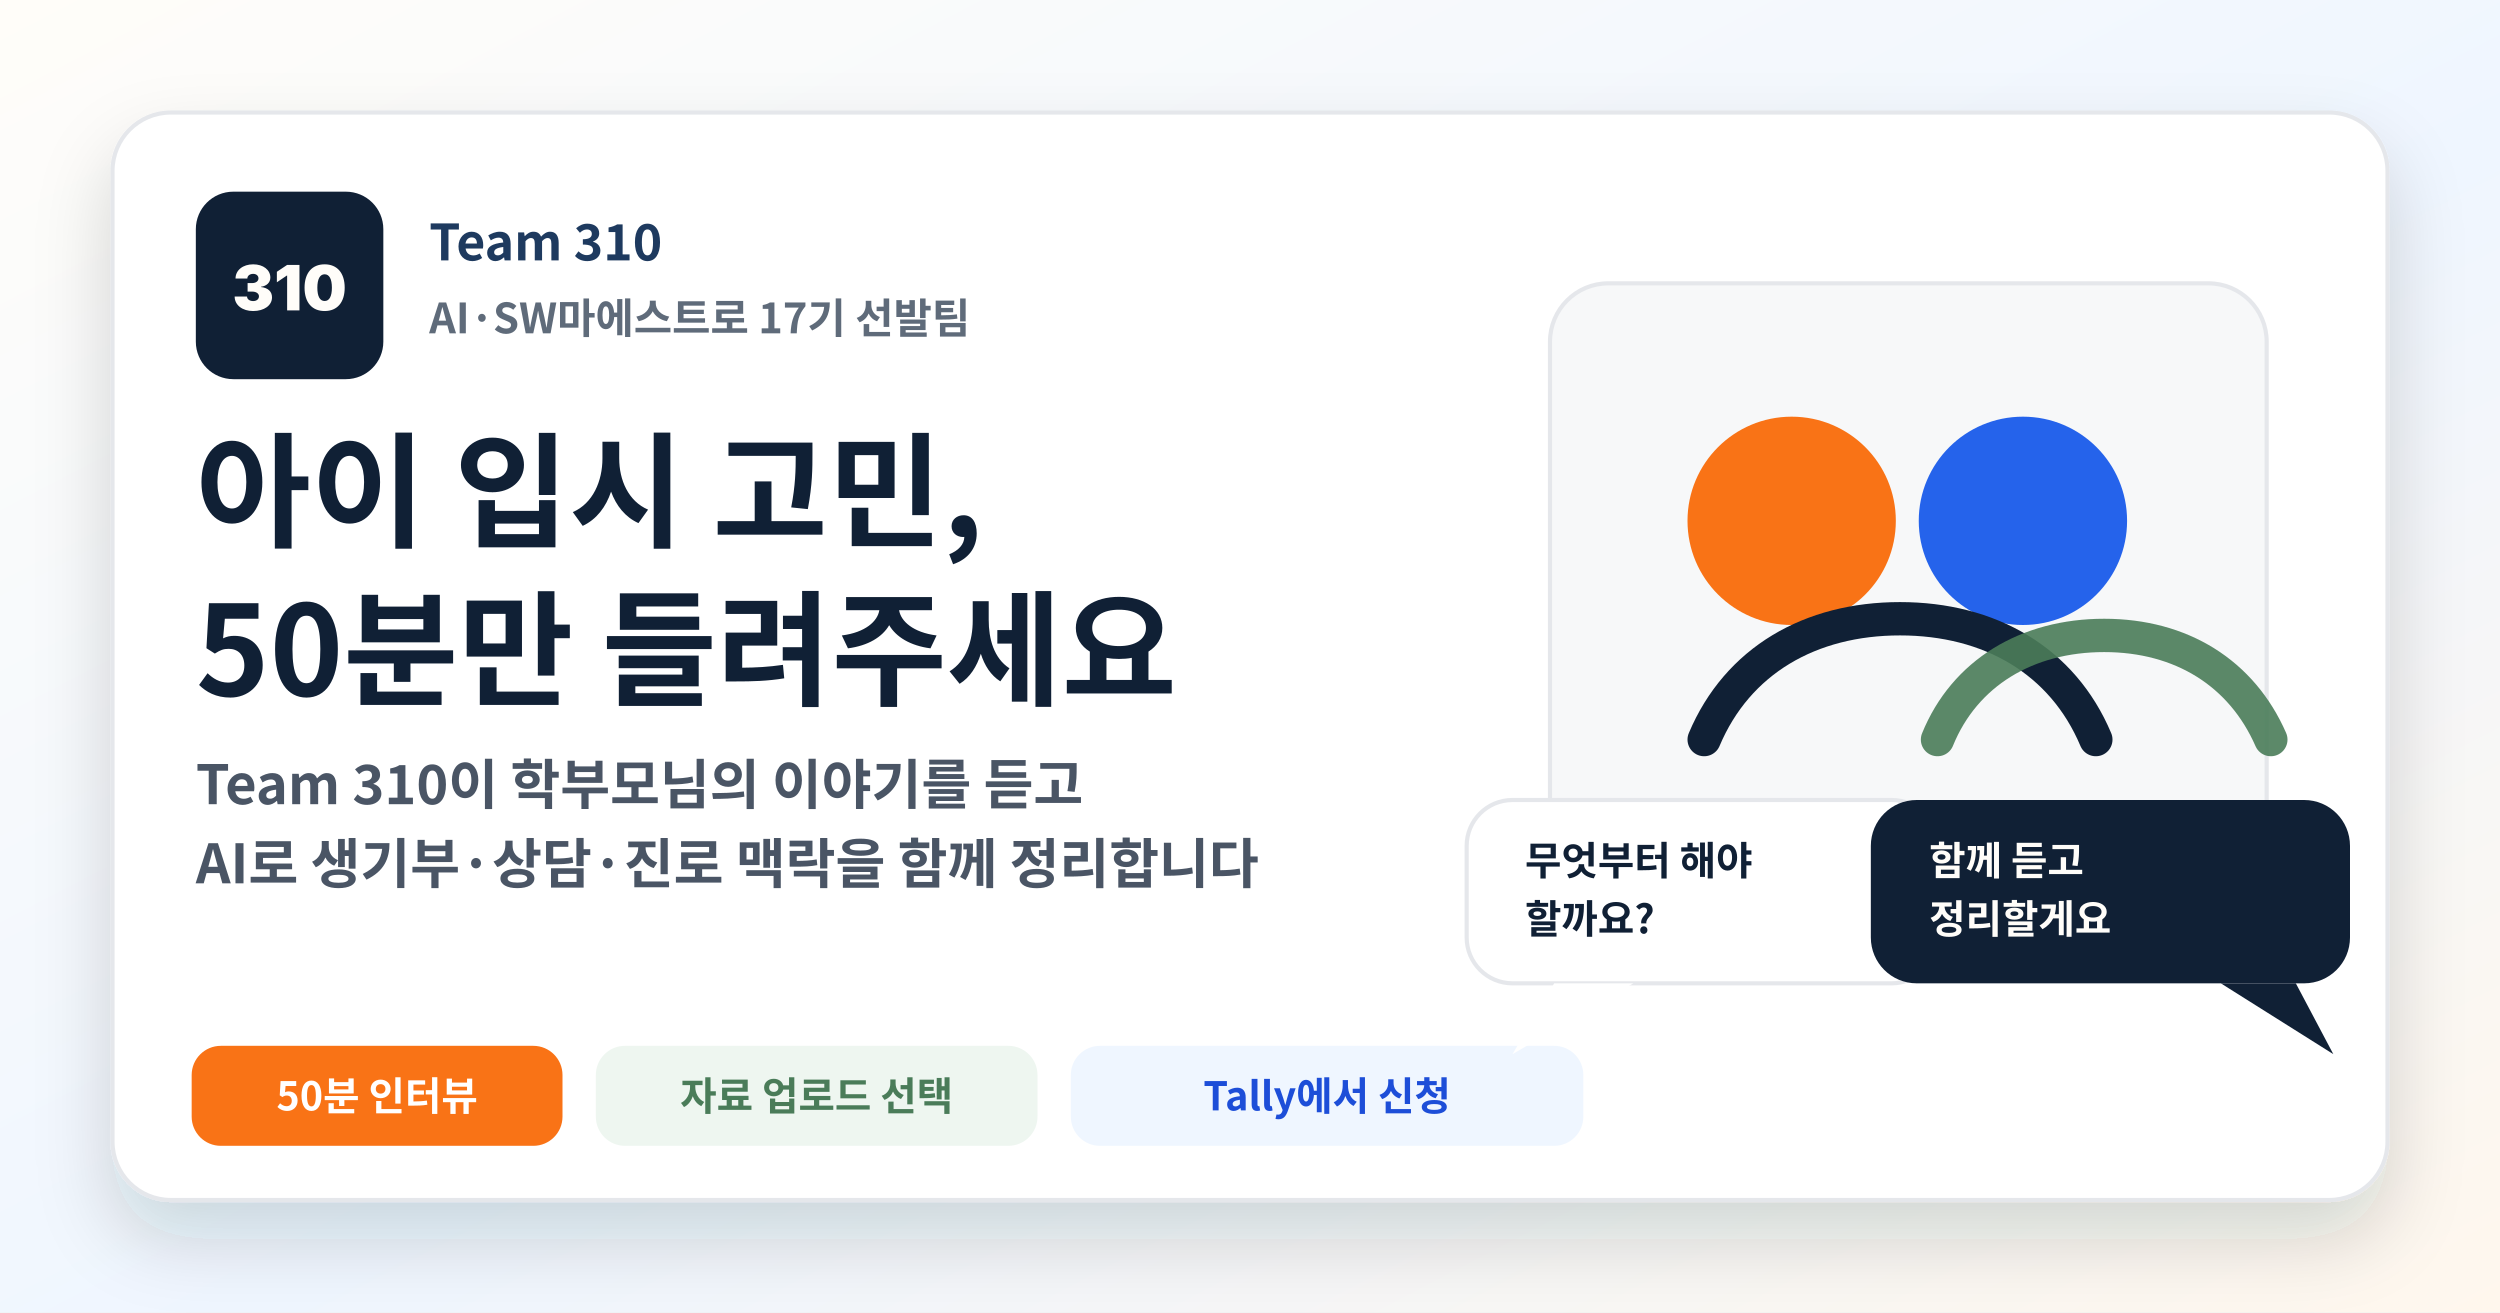
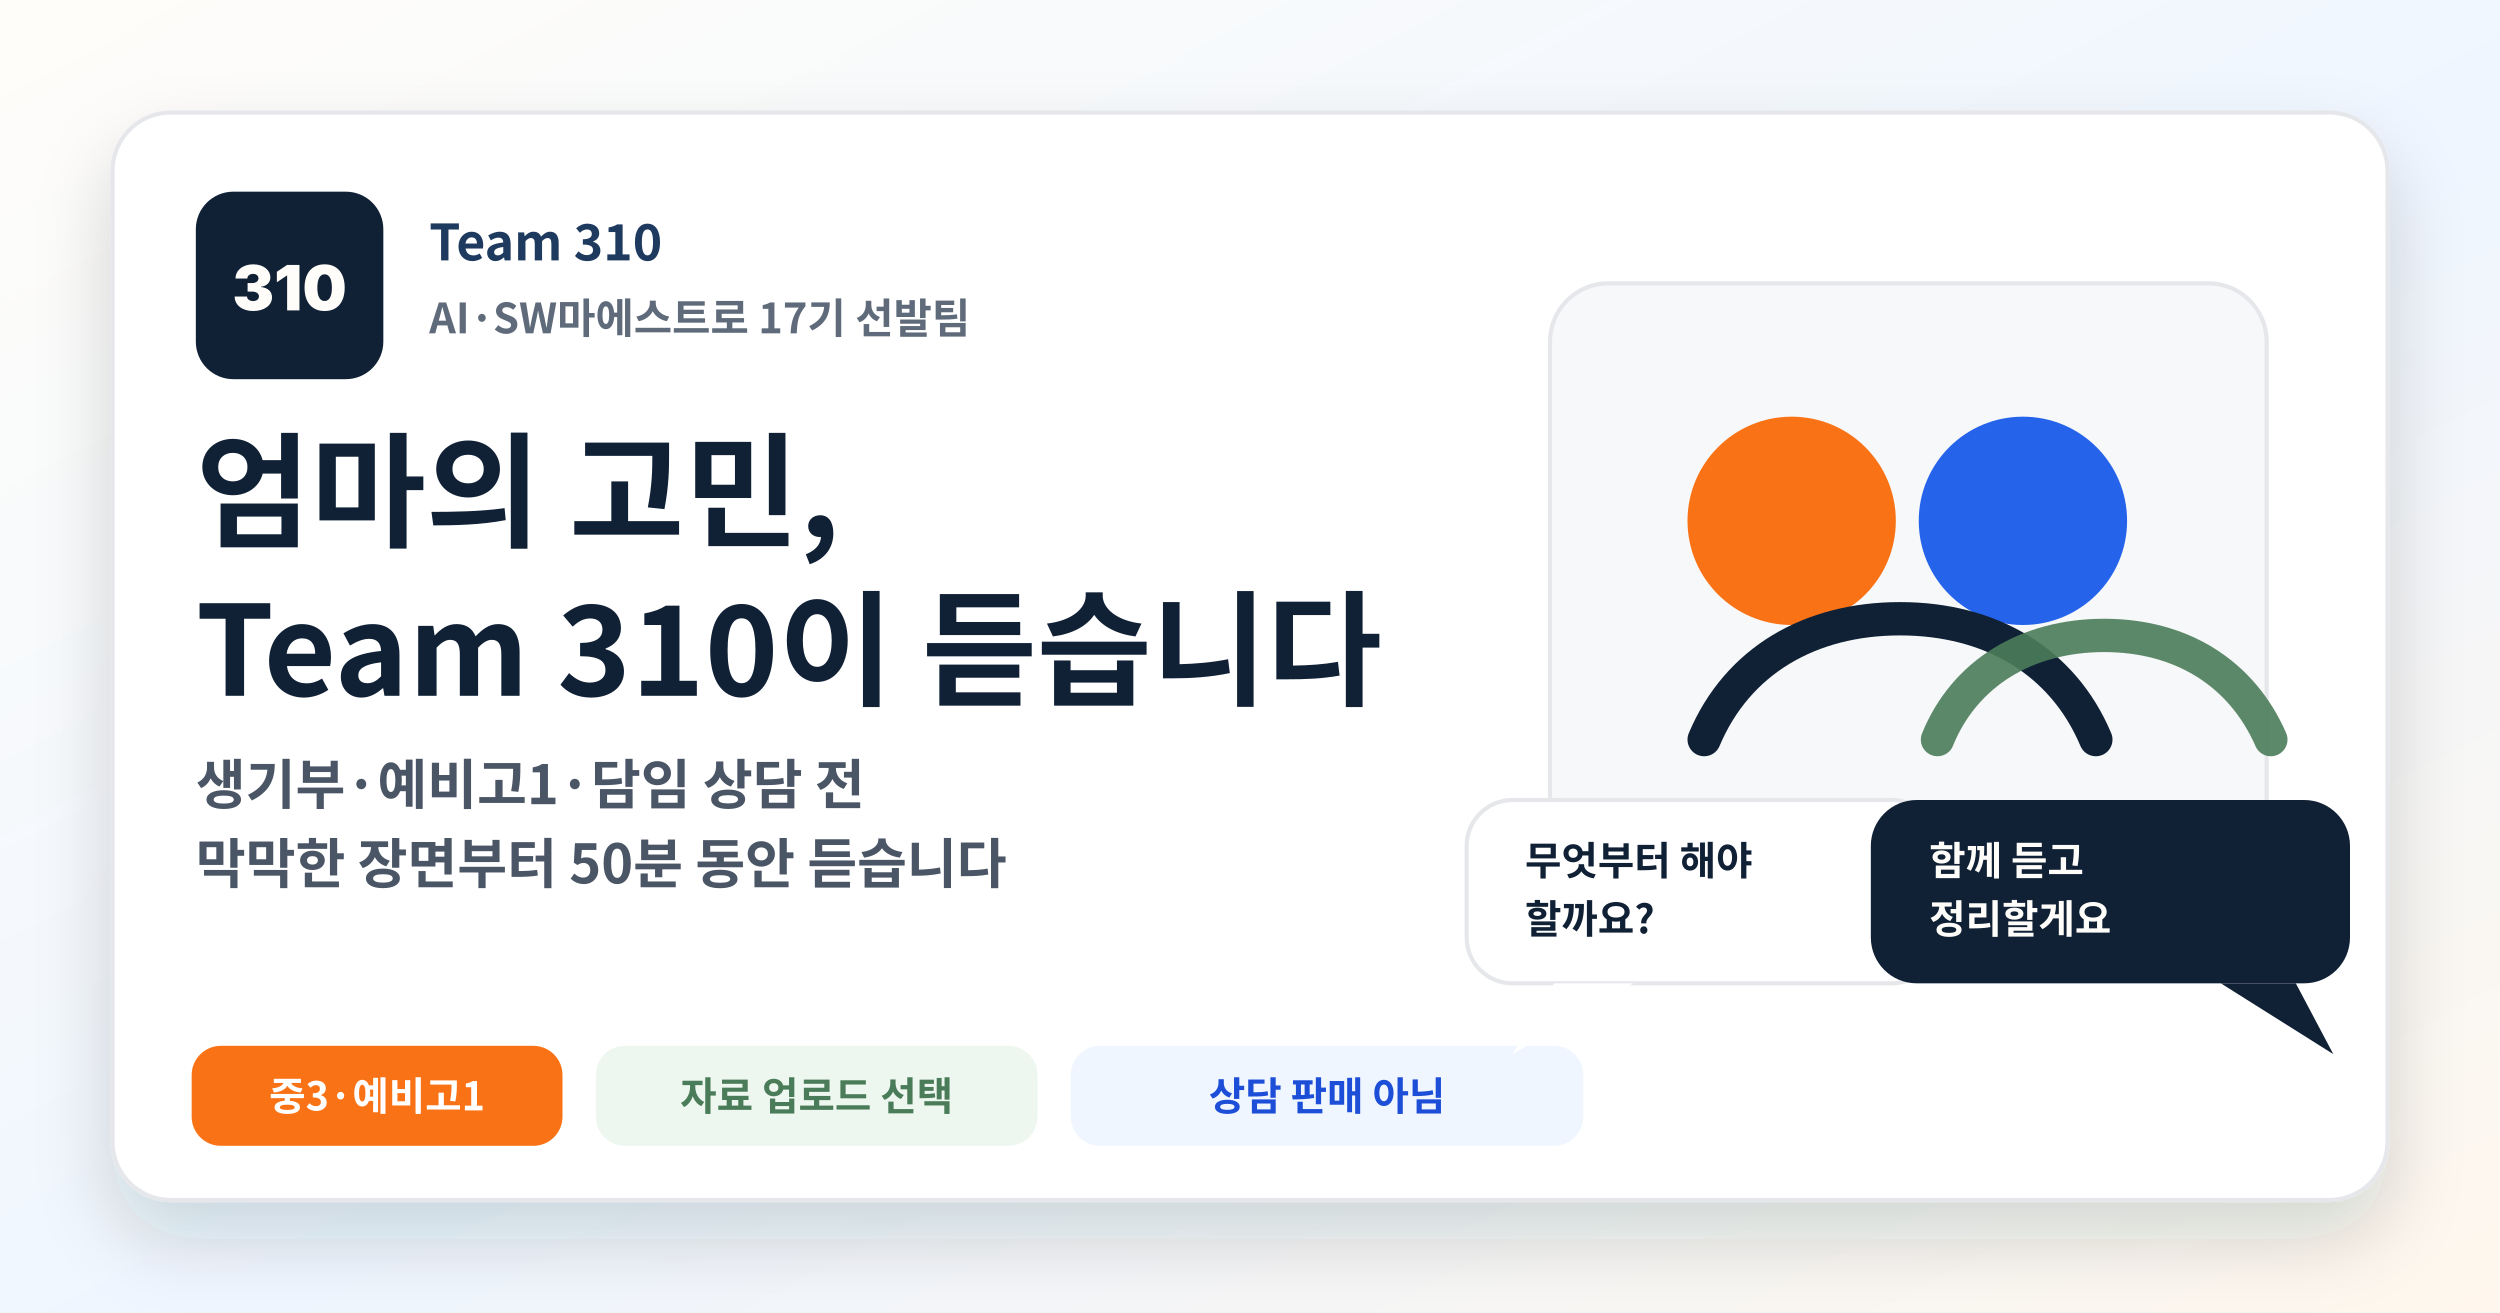
<svg xmlns="http://www.w3.org/2000/svg" width="1200" height="630" viewBox="0 0 1200 630" role="img" aria-labelledby="title desc">
  <defs>
    <linearGradient id="bg" x1="0" y1="0" x2="1" y2="1">
      <stop offset="0" stop-color="#FFFDF9" />
      <stop offset="0.55" stop-color="#EFF6FF" />
      <stop offset="1" stop-color="#FFF7ED" />
    </linearGradient>
    <filter id="shadow" x="-20%" y="-20%" width="140%" height="140%">
      <feDropShadow dx="0" dy="18" stdDeviation="18" flood-color="#102035" flood-opacity="0.16" />
    </filter>
  </defs>
  <rect width="1200" height="630" fill="url(#bg)" />
  <rect x="54" y="54" width="1092" height="522" rx="28" fill="#FFFFFF" stroke="#E5E7EB" stroke-width="2" filter="url(#shadow)" />
  <g transform="translate(94 92)">
    <rect width="90" height="90" rx="18" fill="#102035" />
    <text x="45" y="57" text-anchor="middle" font-family="Pretendard, Inter, Arial, sans-serif" font-size="30" font-weight="900" fill="#FFFDF9">310</text>
    <text x="112" y="33" font-family="Pretendard, Noto Sans CJK KR, Arial, sans-serif" font-size="24" font-weight="900" fill="#1E3A5F">Team 310</text>
    <text x="112" y="68" font-family="Pretendard, Noto Sans CJK KR, Arial, sans-serif" font-size="20" font-weight="800" fill="#5F6B7A">AI·SW마에스트로 17기 선발팀</text>
  </g>
  <g transform="translate(94 258)">
-     <text x="0" y="0" font-family="Pretendard, Noto Sans CJK KR, Arial, sans-serif" font-size="60" font-weight="900" fill="#102035">아이 입시 고민,</text>
-     <text x="0" y="76" font-family="Pretendard, Noto Sans CJK KR, Arial, sans-serif" font-size="60" font-weight="900" fill="#102035">50분만 들려주세요</text>
-     <text x="0" y="128" font-family="Pretendard, Noto Sans CJK KR, Arial, sans-serif" font-size="26" font-weight="700" fill="#4A5565">Team 310이 학부모님의 이야기를 듣고</text>
-     <text x="0" y="166" font-family="Pretendard, Noto Sans CJK KR, Arial, sans-serif" font-size="26" font-weight="700" fill="#4A5565">AI로 생기부·상담·진로 맥락을 함께 정리합니다</text>
+     <text x="0" y="0" font-family="Pretendard, Noto Sans CJK KR, Arial, sans-serif" font-size="60" font-weight="900" fill="#102035">엄마의 고민,</text>
+     <text x="0" y="76" font-family="Pretendard, Noto Sans CJK KR, Arial, sans-serif" font-size="60" font-weight="900" fill="#102035">Team 310이 듣습니다</text>
+     <text x="0" y="128" font-family="Pretendard, Noto Sans CJK KR, Arial, sans-serif" font-size="26" font-weight="700" fill="#4A5565">생기부·예비고1·담임 상담 전</text>
+     <text x="0" y="166" font-family="Pretendard, Noto Sans CJK KR, Arial, sans-serif" font-size="26" font-weight="700" fill="#4A5565">막막한 장면부터 50분 동안 듣습니다</text>
  </g>
  <g transform="translate(92 502)">
    <rect width="178" height="48" rx="14" fill="#F97316" />
-     <text x="89" y="31" text-anchor="middle" font-family="Pretendard, Noto Sans CJK KR, Arial, sans-serif" font-size="19" font-weight="900" fill="#FFFFFF">50분 인터뷰</text>
+     <text x="89" y="31" text-anchor="middle" font-family="Pretendard, Noto Sans CJK KR, Arial, sans-serif" font-size="19" font-weight="900" fill="#FFFFFF">중3·예비고1</text>
    <rect x="194" width="212" height="48" rx="14" fill="#EEF6F0" />
    <text x="300" y="31" text-anchor="middle" font-family="Pretendard, Noto Sans CJK KR, Arial, sans-serif" font-size="19" font-weight="900" fill="#4A7C59">자료 업로드 선택</text>
    <rect x="422" width="246" height="48" rx="14" fill="#EFF6FF" />
-     <text x="545" y="31" text-anchor="middle" font-family="Pretendard, Noto Sans CJK KR, Arial, sans-serif" font-size="19" font-weight="900" fill="#1D4ED8">Tally에서 신청</text>
+     <text x="545" y="31" text-anchor="middle" font-family="Pretendard, Noto Sans CJK KR, Arial, sans-serif" font-size="19" font-weight="900" fill="#1D4ED8">상담 판매 아님</text>
  </g>
  <g transform="translate(744 136)">
    <rect x="0" y="0" width="344" height="318" rx="28" fill="#F7F8F9" stroke="#E5E7EB" stroke-width="2" />
    <circle cx="116" cy="114" r="50" fill="#F97316" />
    <circle cx="227" cy="114" r="50" fill="#2563EB" />
    <path d="M74 219c16-38 51-58 94-58s78 20 94 58" fill="none" stroke="#102035" stroke-width="16" stroke-linecap="round" />
    <path d="M186 219c13-32 43-50 80-50s66 18 80 50" fill="none" stroke="#4A7C59" stroke-width="16" stroke-linecap="round" opacity="0.9" />
    <g transform="translate(-40 248)">
      <rect width="226" height="88" rx="22" fill="#FFFFFF" stroke="#E5E7EB" stroke-width="2" />
      <path d="M42 88l-20 34 58-34" fill="#FFFFFF" />
      <text x="28" y="36" font-family="Pretendard, Noto Sans CJK KR, Arial, sans-serif" font-size="19" font-weight="900" fill="#102035">무엇부터 해야</text>
      <text x="28" y="64" font-family="Pretendard, Noto Sans CJK KR, Arial, sans-serif" font-size="19" font-weight="900" fill="#102035">할까요?</text>
    </g>
    <g transform="translate(154 248)">
      <rect width="230" height="88" rx="22" fill="#102035" />
      <path d="M168 88l54 34-18-34" fill="#102035" />
      <text x="28" y="36" font-family="Pretendard, Noto Sans CJK KR, Arial, sans-serif" font-size="19" font-weight="900" fill="#FFFDF9">함께 듣고</text>
      <text x="28" y="64" font-family="Pretendard, Noto Sans CJK KR, Arial, sans-serif" font-size="19" font-weight="900" fill="#FFFDF9">정리할게요</text>
    </g>
  </g>
</svg>
